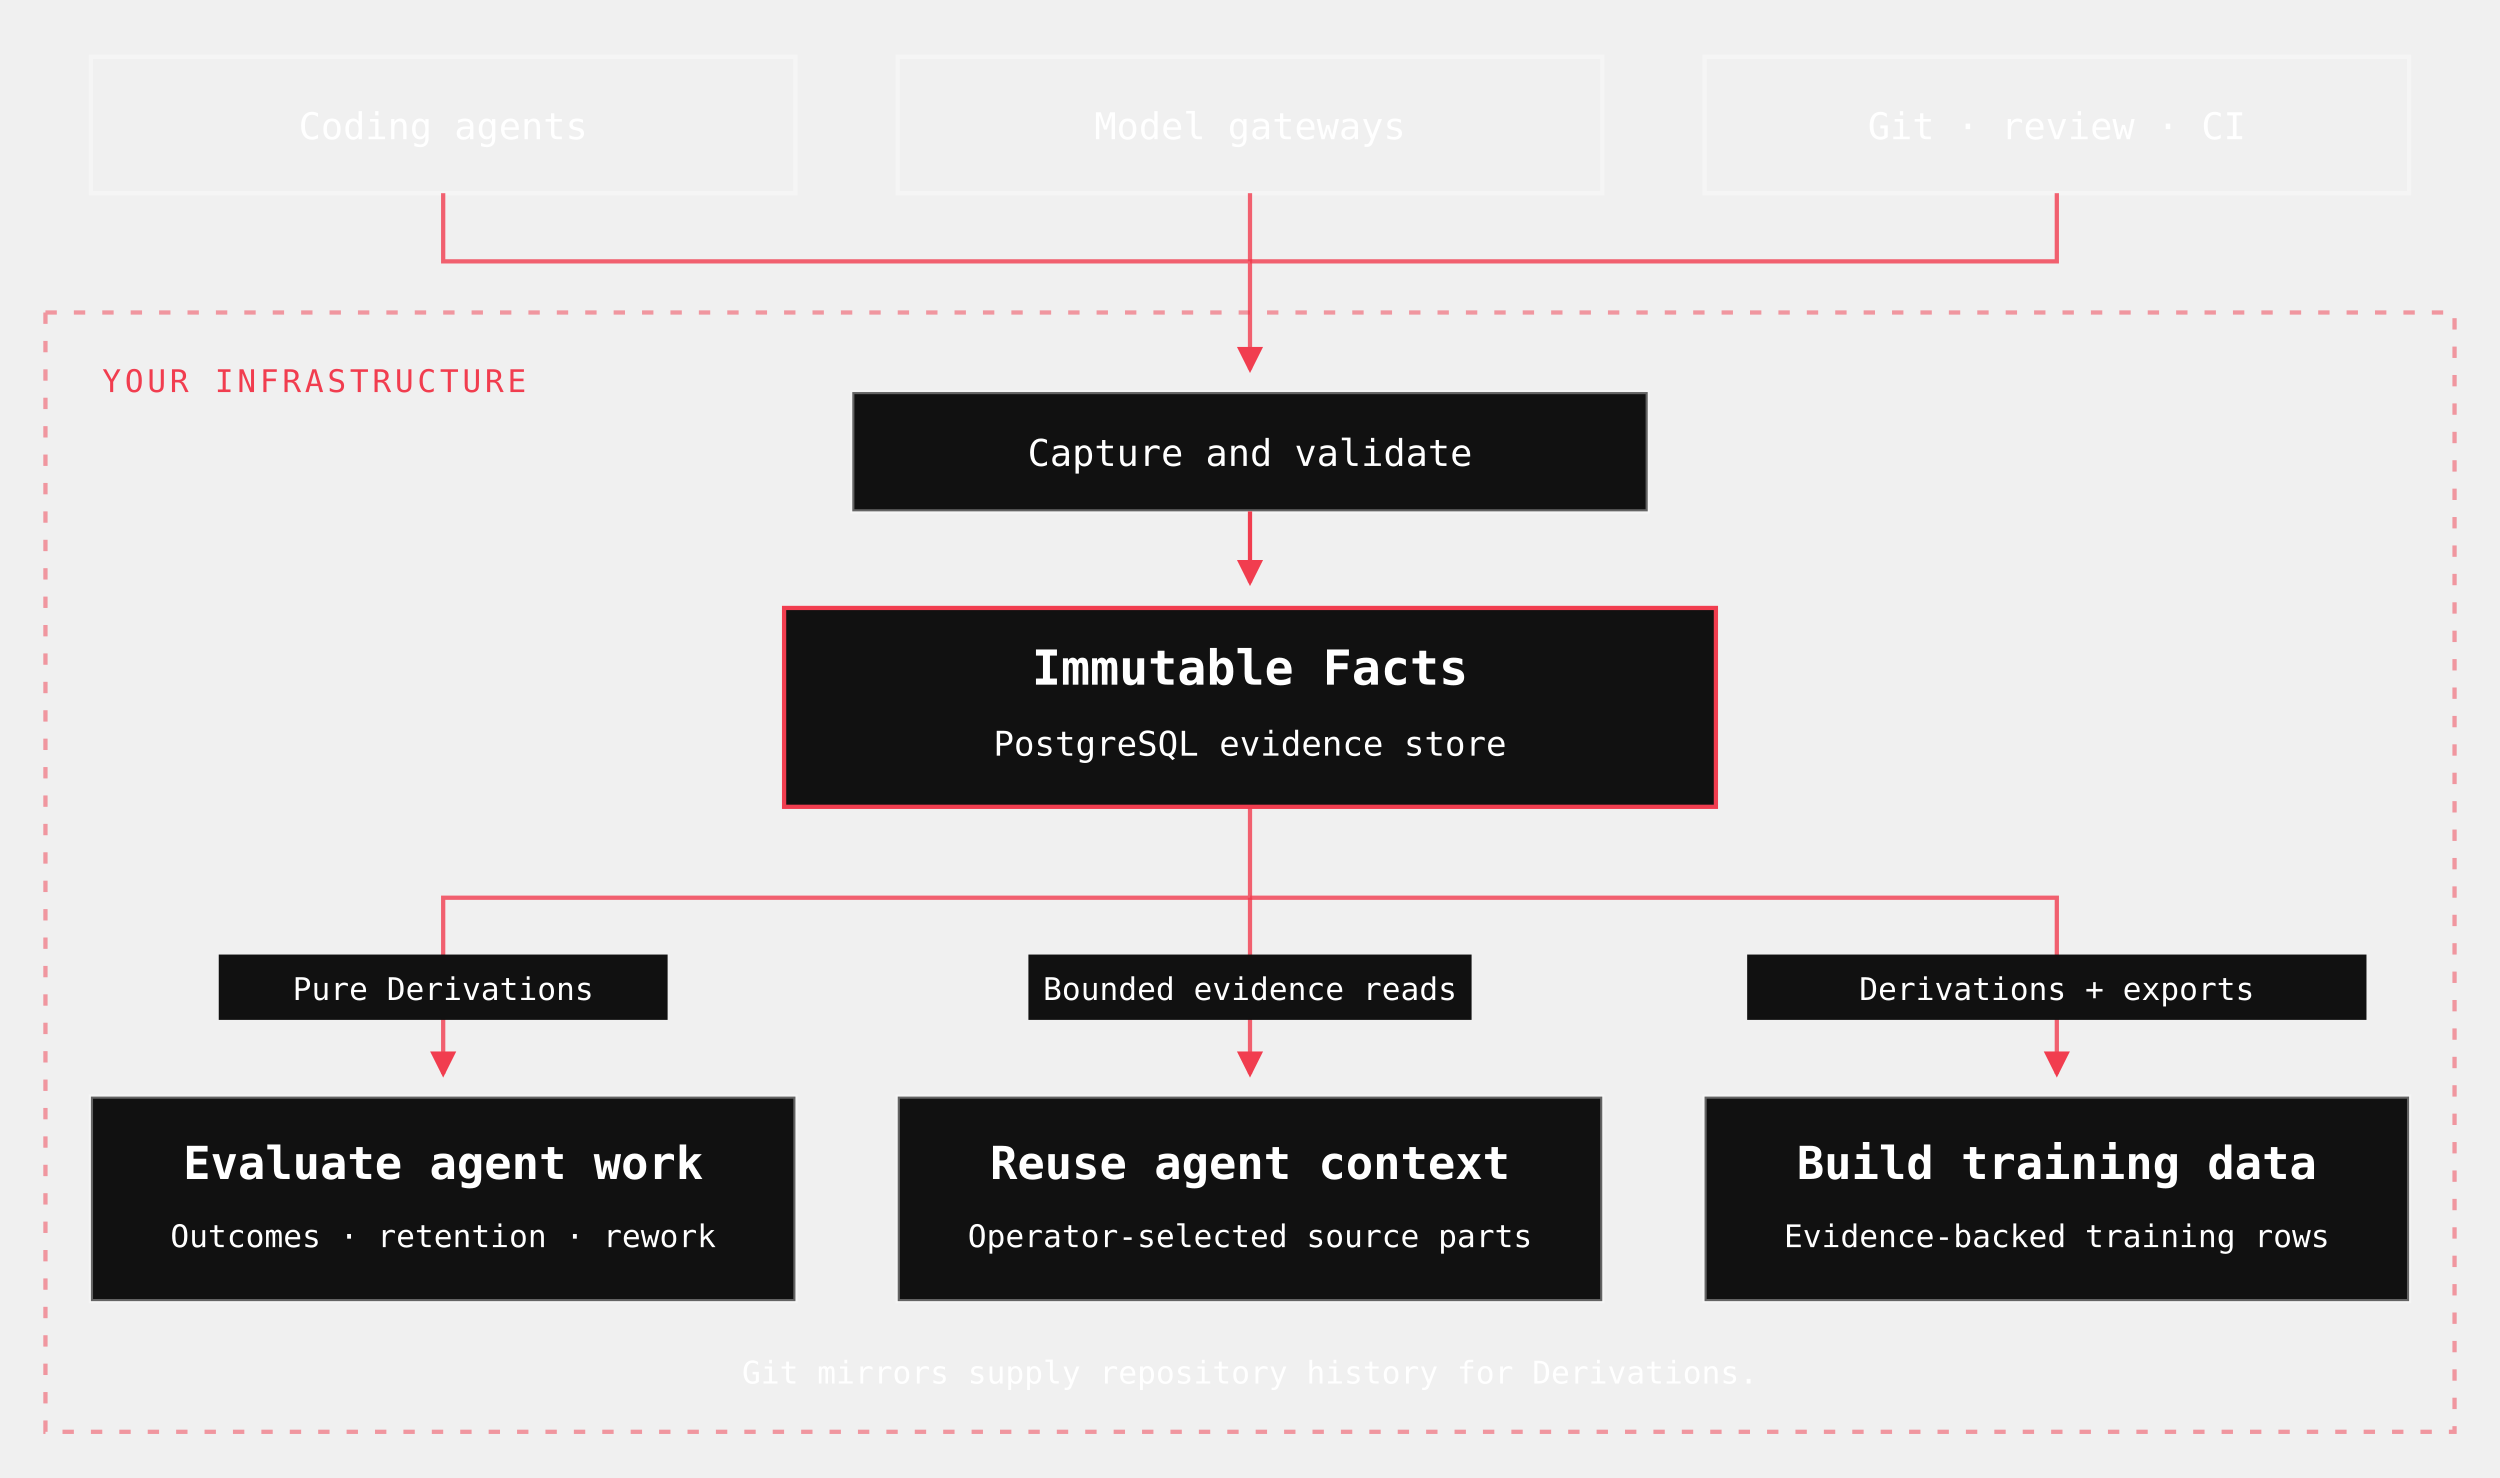
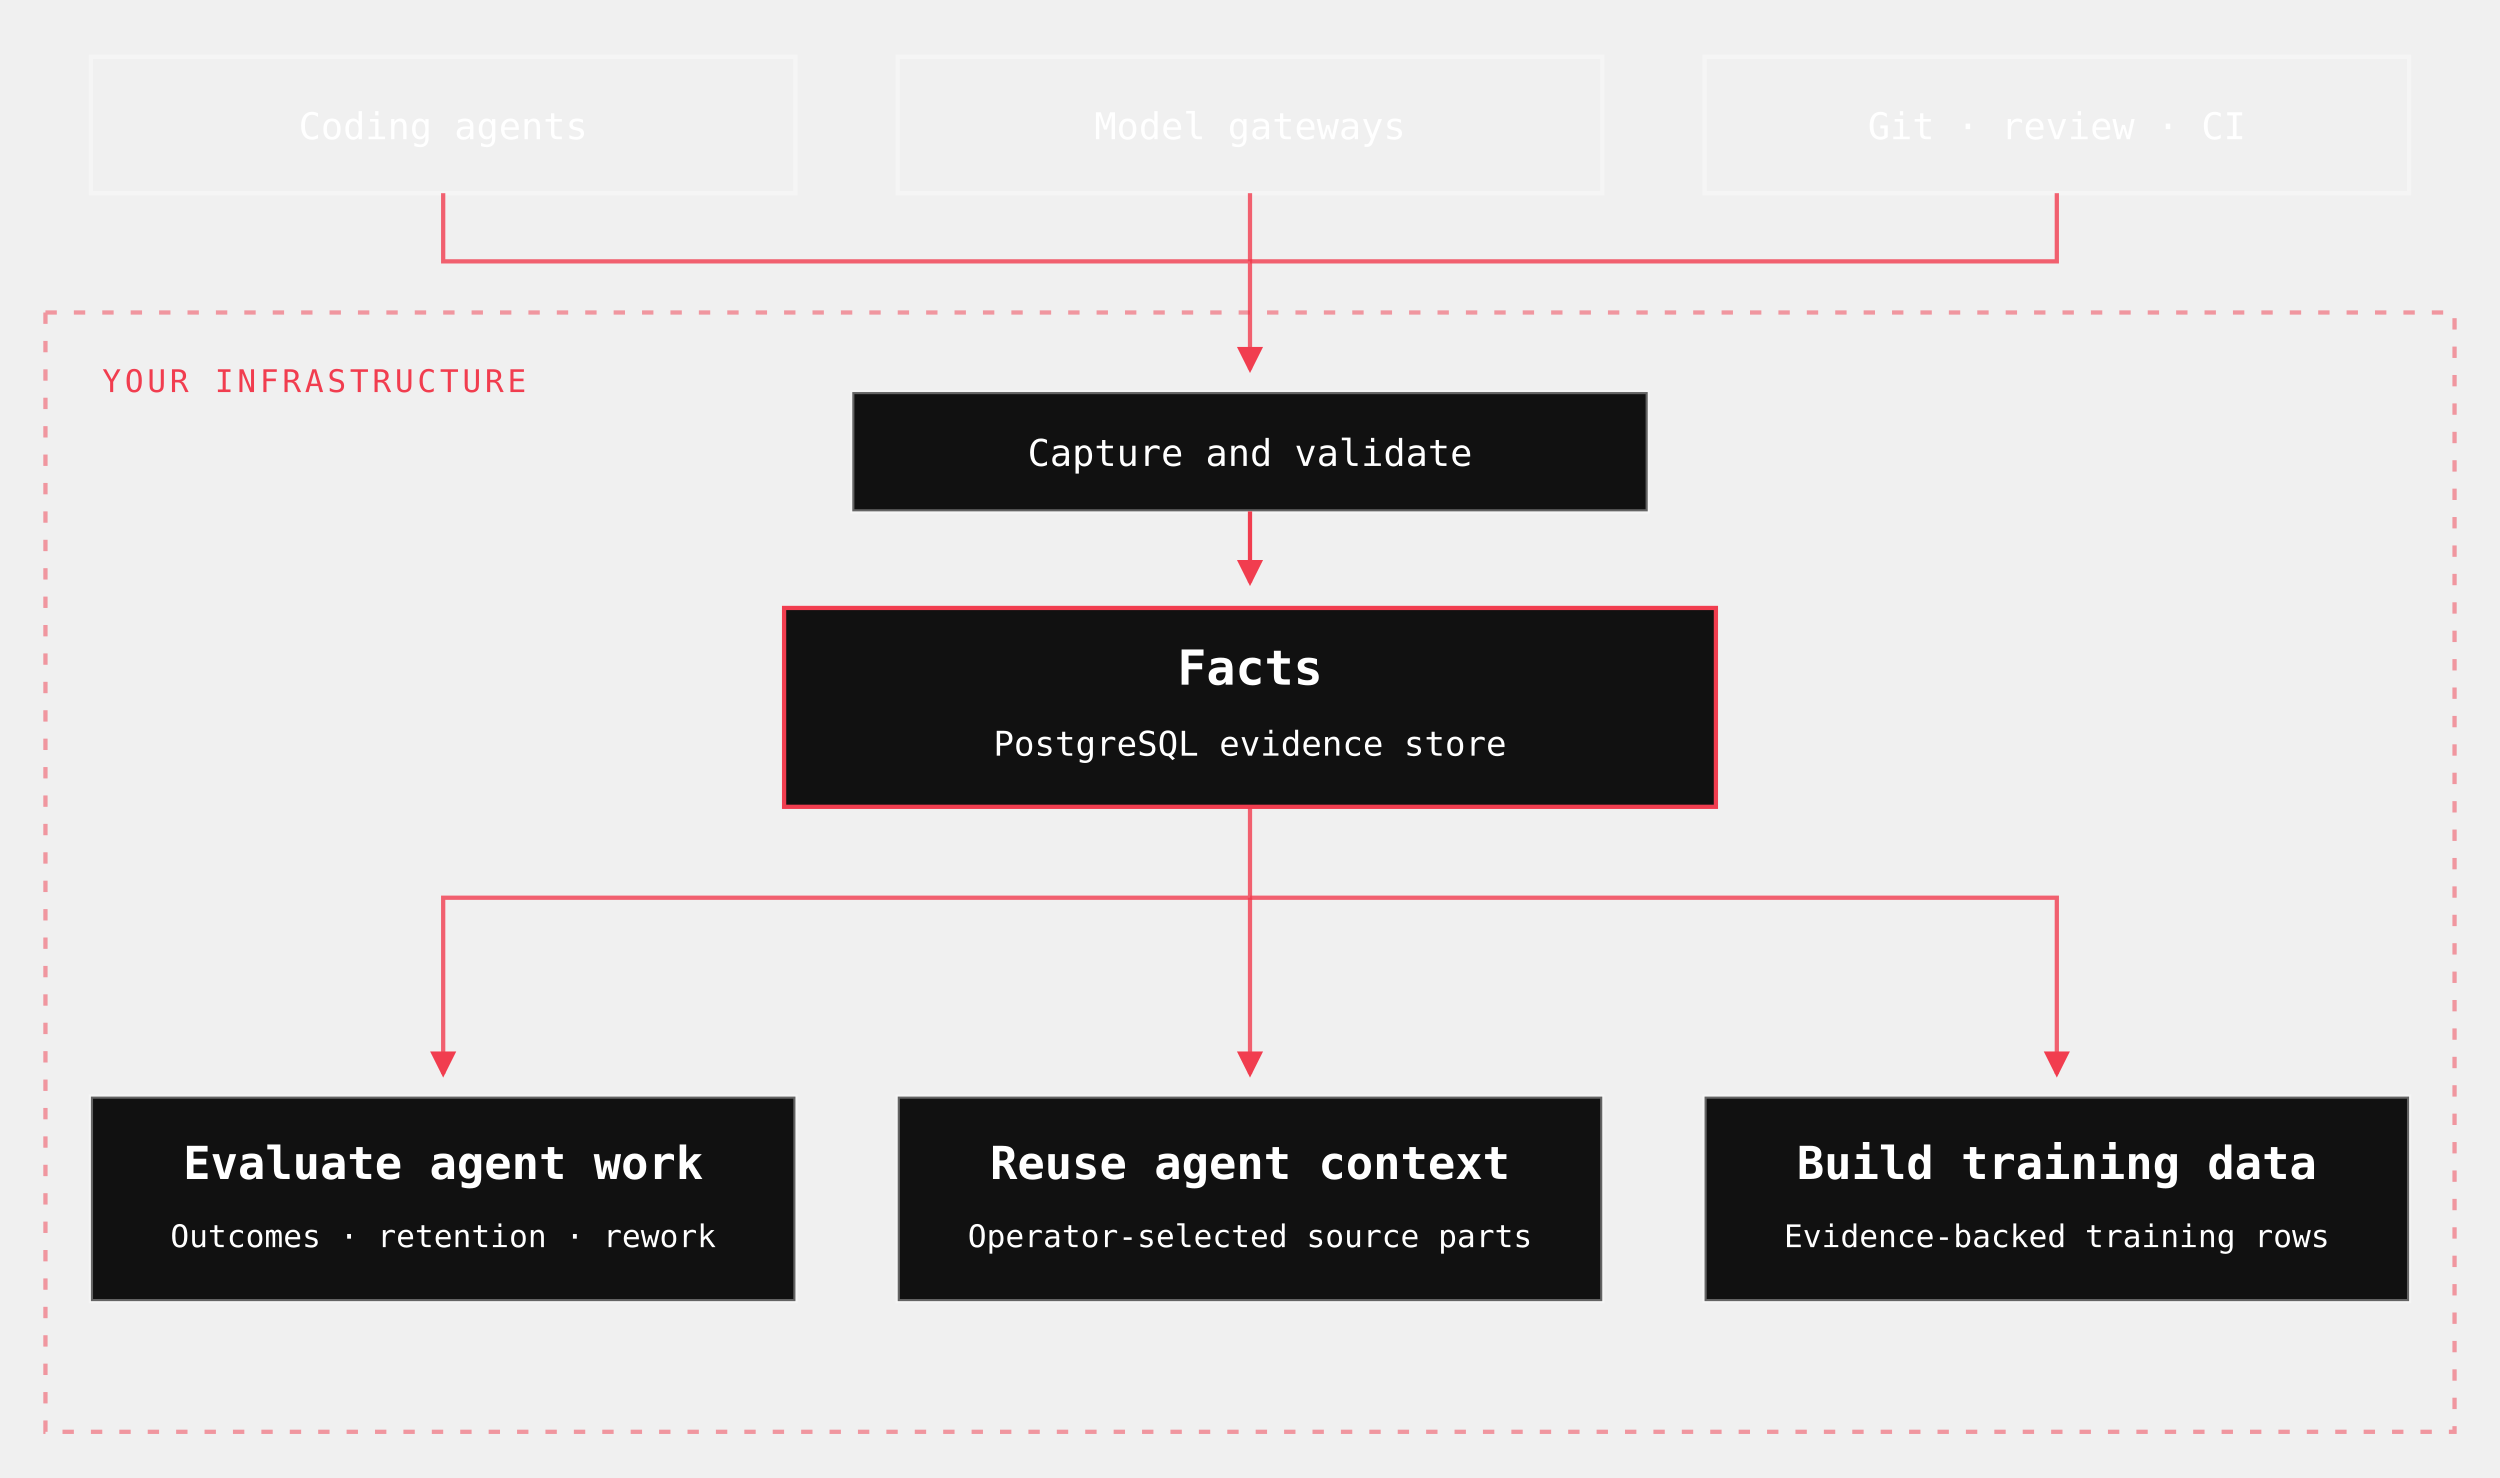
- <svg xmlns="http://www.w3.org/2000/svg" viewBox="0 0 880 520" role="img" aria-label="Coding agents, model gateways, and repository events send evidence to Sediment. Immutable Facts in PostgreSQL support engineering reports, selected agent context, and training datasets on your infrastructure. Git mirrors supply history for Derivations.">
+ <svg xmlns="http://www.w3.org/2000/svg" viewBox="0 0 880 520" role="img" aria-label="Coding agents, model gateways, and repository events send evidence to Sediment. Facts in PostgreSQL support engineering reports, selected agent context, and training datasets on your infrastructure.">
  <defs>
    <marker id="arw" viewBox="0 0 8 8" refX="6" refY="3.5" markerWidth="7" markerHeight="7" orient="auto">
      <path d="M0 0 L7 3.5 L0 7 z" fill="#F13D4F" />
    </marker>
  </defs>
  <g font-family="IBM Plex Mono, ui-monospace, SF Mono, Menlo, monospace" font-size="13" stroke-width="1.5">
    <g fill="none" stroke="#FFFFFF" stroke-opacity="0.35">
      <rect x="32" y="20" width="248" height="48" />
      <rect x="316" y="20" width="248" height="48" />
      <rect x="600" y="20" width="248" height="48" />
    </g>
    <g fill="#FFFFFF" text-anchor="middle">
      <text x="156" y="49">Coding agents</text>
      <text x="440" y="49">Model gateways</text>
      <text x="724" y="49">Git · review · CI</text>
    </g>
    <g fill="none" stroke="#F13D4F" stroke-opacity="0.8">
      <path d="M156 68 V92 H440 V130" marker-end="url(#arw)" />
      <path d="M440 68 V92" />
      <path d="M724 68 V92 H440" />
    </g>
    <rect x="16" y="110" width="848" height="394" fill="none" stroke="#F13D4F" stroke-opacity="0.5" stroke-dasharray="4 6" />
    <text x="36" y="138" fill="#F13D4F" font-size="11" letter-spacing="1.3">YOUR INFRASTRUCTURE</text>
    <g text-anchor="middle">
      <rect x="300" y="138" width="280" height="42" fill="#111111" stroke="#FFFFFF" stroke-opacity="0.35" />
      <text x="440" y="164" fill="#FFFFFF">Capture and validate</text>
      <path d="M440 180 V205" fill="none" stroke="#F13D4F" marker-end="url(#arw)" />
      <rect x="276" y="214" width="328" height="70" fill="#111111" stroke="#F13D4F" />
-       <text x="440" y="241" fill="#FFFFFF" font-size="17" font-weight="600">Immutable Facts</text>
+       <text x="440" y="241" fill="#FFFFFF" font-size="17" font-weight="600">Facts</text>
      <text x="440" y="266" fill="#FFFFFF" font-size="12">PostgreSQL evidence store</text>
    </g>
    <g fill="none" stroke="#F13D4F" stroke-opacity="0.8">
      <path d="M440 284 V316 H156 V378" marker-end="url(#arw)" />
      <path d="M440 316 V378" marker-end="url(#arw)" />
      <path d="M440 316 H724 V378" marker-end="url(#arw)" />
-     </g>
-     <g fill="#111111">
-       <rect x="77" y="336" width="158" height="23" />
-       <rect x="362" y="336" width="156" height="23" />
-       <rect x="615" y="336" width="218" height="23" />
-     </g>
-     <g fill="#FFFFFF" font-size="11" text-anchor="middle">
-       <text x="156" y="352">Pure Derivations</text>
-       <text x="440" y="352">Bounded evidence reads</text>
-       <text x="724" y="352">Derivations + exports</text>
    </g>
    <g fill="#111111" stroke="#FFFFFF" stroke-opacity="0.35">
      <rect x="32" y="386" width="248" height="72" />
      <rect x="316" y="386" width="248" height="72" />
      <rect x="600" y="386" width="248" height="72" />
    </g>
    <g fill="#FFFFFF" text-anchor="middle">
      <text x="156" y="415" font-size="16" font-weight="600">Evaluate agent work</text>
      <text x="156" y="439" font-size="11">Outcomes · retention · rework</text>
      <text x="440" y="415" font-size="16" font-weight="600">Reuse agent context</text>
      <text x="440" y="439" font-size="11">Operator-selected source parts</text>
      <text x="724" y="415" font-size="16" font-weight="600">Build training data</text>
      <text x="724" y="439" font-size="11">Evidence-backed training rows</text>
-       <text x="440" y="487" font-size="11">Git mirrors supply repository history for Derivations.</text>
    </g>
  </g>
</svg>
